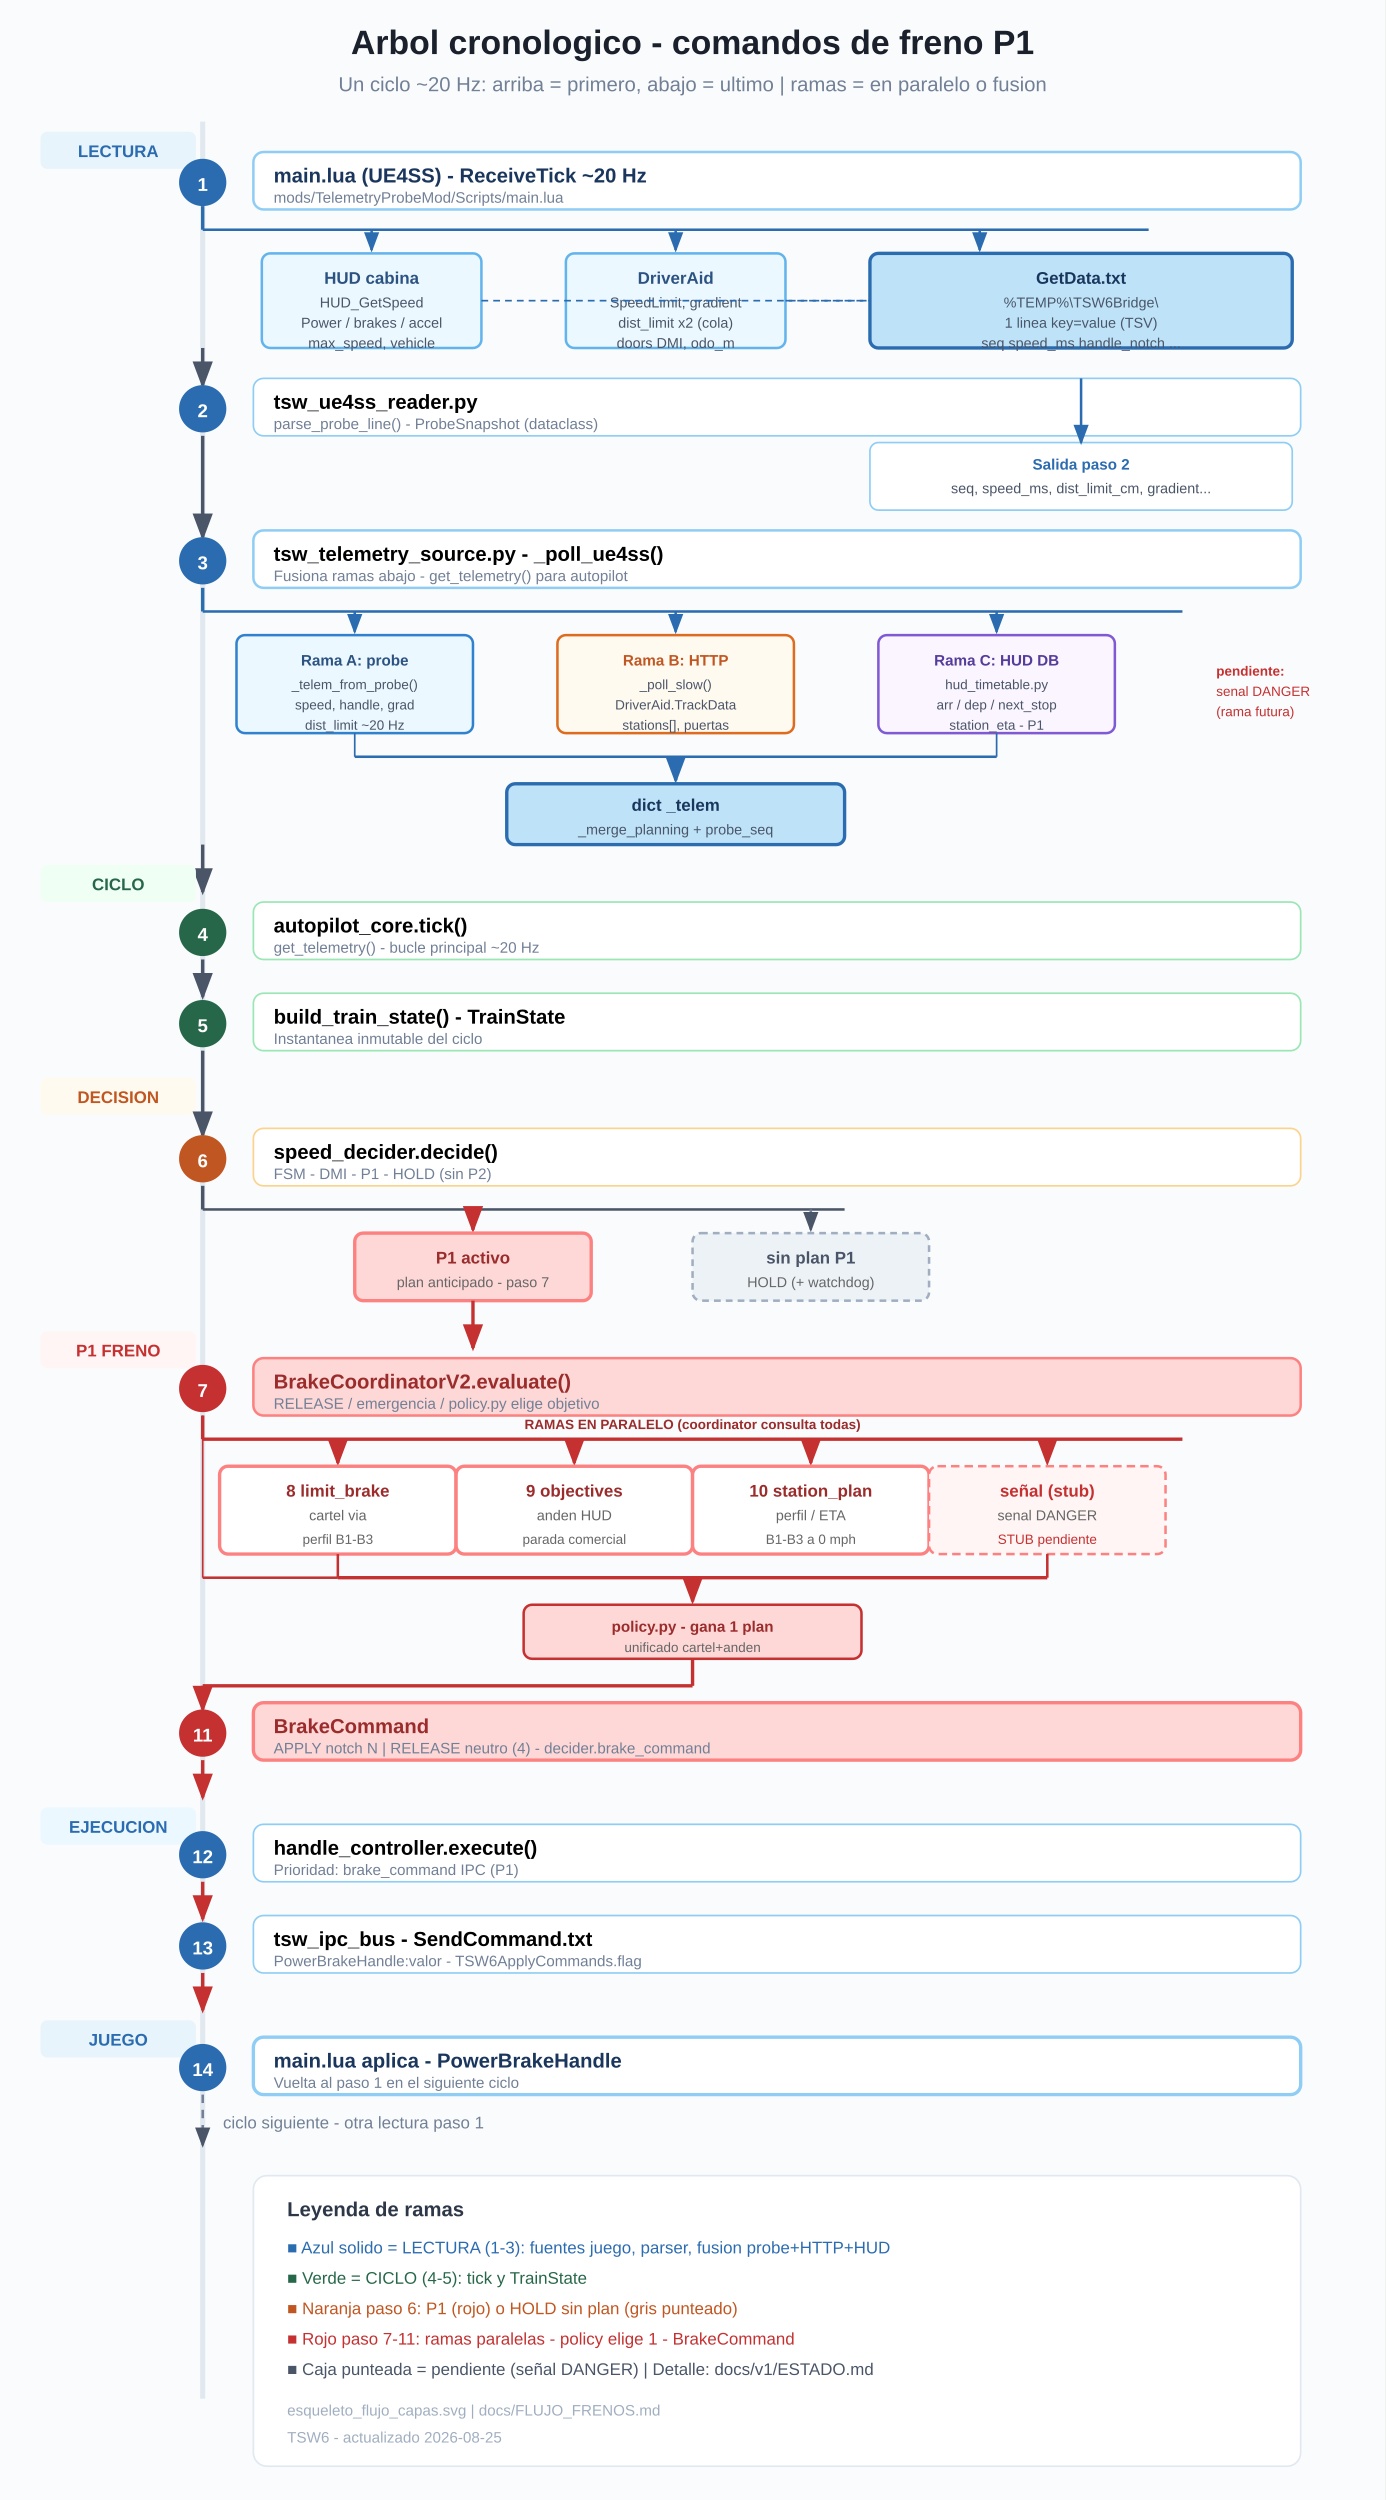
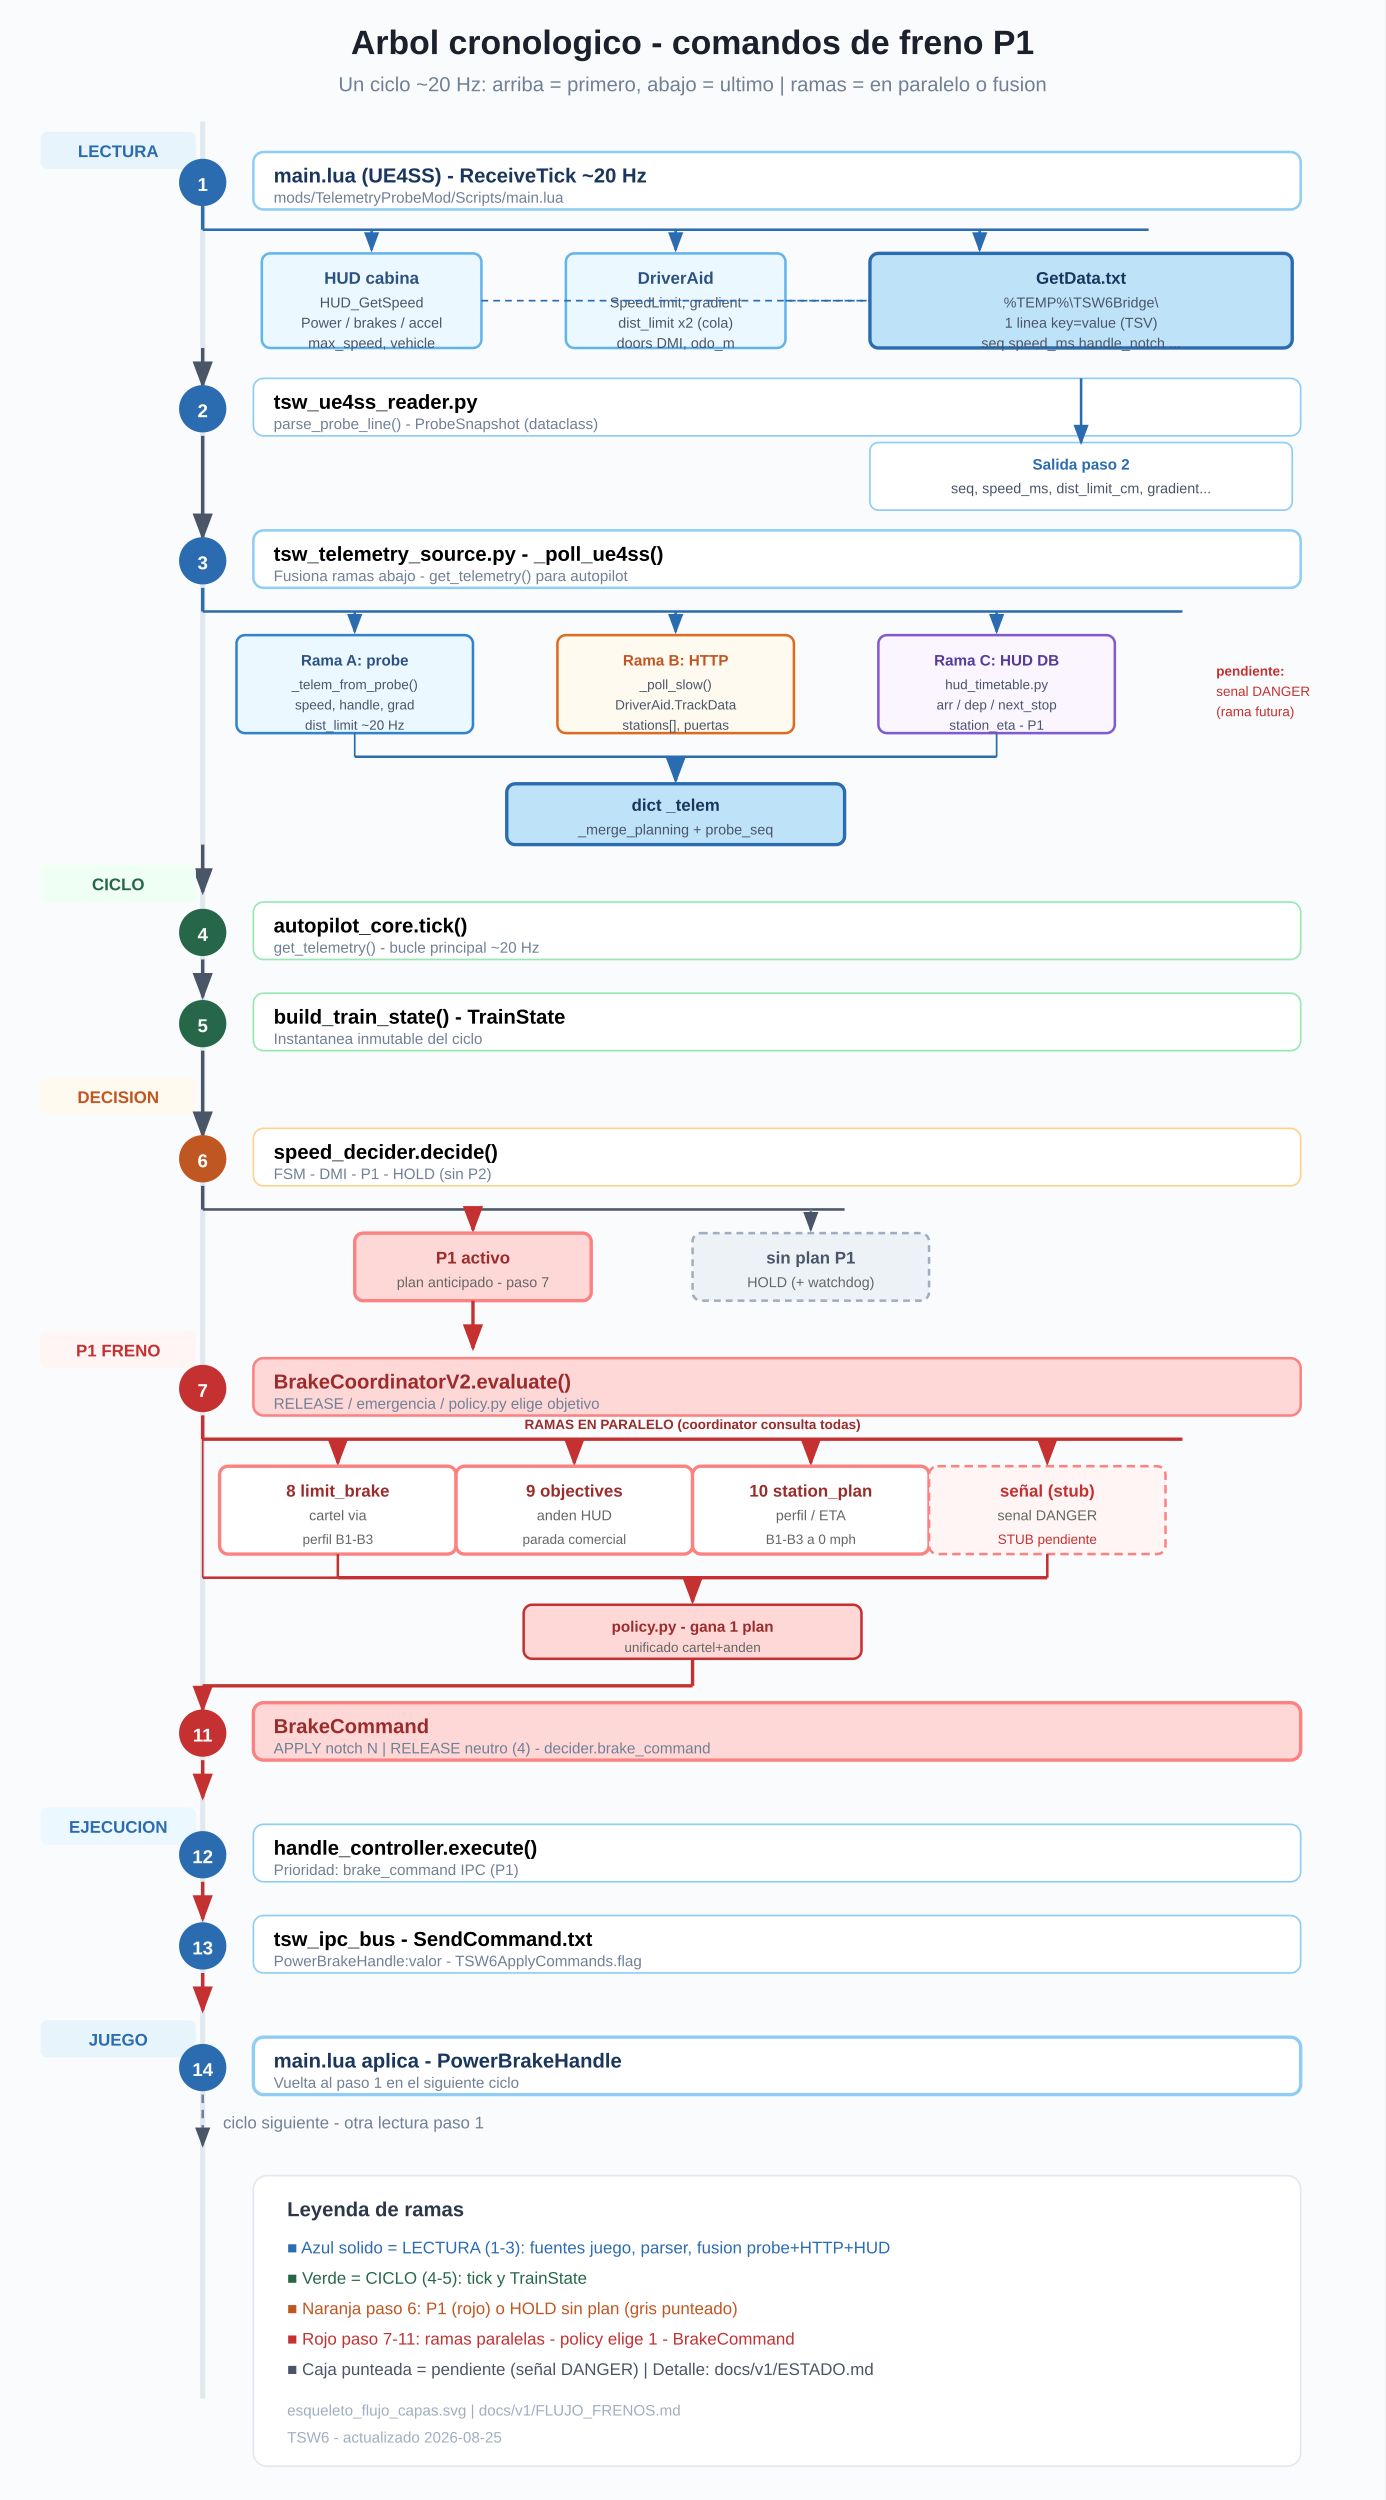
<svg xmlns="http://www.w3.org/2000/svg" width="820" height="1480" viewBox="0 0 820 1480" font-family="Segoe UI, Arial, sans-serif">
  <defs>
    <marker id="arr" markerWidth="8" markerHeight="6" refX="7" refY="3" orient="auto">
      <polygon points="0 0, 8 3, 0 6" fill="#4a5568" />
    </marker>
    <marker id="arr-b" markerWidth="8" markerHeight="6" refX="7" refY="3" orient="auto">
      <polygon points="0 0, 8 3, 0 6" fill="#2b6cb0" />
    </marker>
    <marker id="arr-r" markerWidth="8" markerHeight="6" refX="7" refY="3" orient="auto">
      <polygon points="0 0, 8 3, 0 6" fill="#c53030" />
    </marker>
    <marker id="arr-g" markerWidth="8" markerHeight="6" refX="7" refY="3" orient="auto">
      <polygon points="0 0, 8 3, 0 6" fill="#276749" />
    </marker>
  </defs>
  <rect width="820" height="1480" fill="#fafbfc" />
  <text x="410" y="32" text-anchor="middle" font-size="20" font-weight="700" fill="#1a202c">Arbol cronologico  -  comandos de freno P1</text>
  <text x="410" y="54" text-anchor="middle" font-size="12" fill="#718096">Un ciclo ~20 Hz: arriba = primero, abajo = ultimo  |  ramas = en paralelo o fusion</text>
  <line x1="120" y1="72" x2="120" y2="1420" stroke="#e2e8f0" stroke-width="3" />
  <rect x="24" y="78" width="92" height="22" rx="4" fill="#e8f4fc" />
  <text x="70" y="93" text-anchor="middle" font-size="10" font-weight="700" fill="#2b6cb0">LECTURA</text>
  <circle cx="120" cy="108" r="14" fill="#2b6cb0" />
  <text x="120" y="113" text-anchor="middle" font-size="11" font-weight="700" fill="#fff">1</text>
  <rect x="150" y="90" width="620" height="34" rx="6" fill="#fff" stroke="#90cdf4" stroke-width="1.5" />
  <text x="162" y="108" font-size="12" font-weight="600" fill="#1a365d">main.lua (UE4SS)  -  ReceiveTick ~20 Hz</text>
  <text x="162" y="120" font-size="9" fill="#718096">mods/TelemetryProbeMod/Scripts/main.lua</text>
  <line x1="120" y1="122" x2="120" y2="136" stroke="#2b6cb0" stroke-width="2" />
  <line x1="120" y1="136" x2="680" y2="136" stroke="#2b6cb0" stroke-width="1.5" />
  <line x1="220" y1="136" x2="220" y2="148" stroke="#2b6cb0" stroke-width="1.5" marker-end="url(#arr-b)" />
  <line x1="400" y1="136" x2="400" y2="148" stroke="#2b6cb0" stroke-width="1.5" marker-end="url(#arr-b)" />
  <line x1="580" y1="136" x2="580" y2="148" stroke="#2b6cb0" stroke-width="1.5" marker-end="url(#arr-b)" />
  <rect x="155" y="150" width="130" height="56" rx="5" fill="#ebf8ff" stroke="#63b3ed" stroke-width="1.5" />
  <text x="220" y="168" text-anchor="middle" font-size="10" font-weight="700" fill="#2c5282">HUD cabina</text>
  <text x="220" y="182" text-anchor="middle" font-size="8.5" fill="#4a5568">HUD_GetSpeed</text>
  <text x="220" y="194" text-anchor="middle" font-size="8.5" fill="#4a5568">Power / brakes / accel</text>
  <text x="220" y="206" text-anchor="middle" font-size="8.5" fill="#4a5568">max_speed, vehicle</text>
  <rect x="335" y="150" width="130" height="56" rx="5" fill="#ebf8ff" stroke="#63b3ed" stroke-width="1.5" />
  <text x="400" y="168" text-anchor="middle" font-size="10" font-weight="700" fill="#2c5282">DriverAid</text>
  <text x="400" y="182" text-anchor="middle" font-size="8.5" fill="#4a5568">SpeedLimit, gradient</text>
  <text x="400" y="194" text-anchor="middle" font-size="8.5" fill="#4a5568">dist_limit x2 (cola)</text>
  <text x="400" y="206" text-anchor="middle" font-size="8.5" fill="#4a5568">doors DMI, odo_m</text>
  <rect x="515" y="150" width="250" height="56" rx="5" fill="#bee3f8" stroke="#2b6cb0" stroke-width="2" />
  <text x="640" y="168" text-anchor="middle" font-size="10" font-weight="700" fill="#1a365d">GetData.txt</text>
  <text x="640" y="182" text-anchor="middle" font-size="8.5" fill="#4a5568">%TEMP%\TSW6Bridge\</text>
  <text x="640" y="194" text-anchor="middle" font-size="8.5" fill="#4a5568">1 linea key=value (TSV)</text>
  <text x="640" y="206" text-anchor="middle" font-size="8.5" fill="#4a5568">seq speed_ms handle_notch ...</text>
  <line x1="285" y1="178" x2="515" y2="178" stroke="#2b6cb0" stroke-width="1" stroke-dasharray="4,3" />
  <line x1="465" y1="178" x2="515" y2="178" stroke="#2b6cb0" stroke-width="1" stroke-dasharray="4,3" />
  <line x1="120" y1="206" x2="120" y2="228" stroke="#4a5568" stroke-width="2" marker-end="url(#arr)" />
  <circle cx="120" cy="242" r="14" fill="#2b6cb0" />
  <text x="120" y="247" text-anchor="middle" font-size="11" font-weight="700" fill="#fff">2</text>
  <rect x="150" y="224" width="620" height="34" rx="6" fill="#fff" stroke="#90cdf4" />
  <text x="162" y="242" font-size="12" font-weight="600">tsw_ue4ss_reader.py</text>
  <text x="162" y="254" font-size="9" fill="#718096">parse_probe_line()  -  ProbeSnapshot (dataclass)</text>
  <rect x="515" y="262" width="250" height="40" rx="5" fill="#fff" stroke="#90cdf4" />
  <text x="640" y="278" text-anchor="middle" font-size="9" font-weight="600" fill="#2b6cb0">Salida paso 2</text>
  <text x="640" y="292" text-anchor="middle" font-size="8.5" fill="#4a5568">seq, speed_ms, dist_limit_cm, gradient...</text>
  <line x1="640" y1="224" x2="640" y2="262" stroke="#2b6cb0" stroke-width="1.5" marker-end="url(#arr-b)" />
  <line x1="120" y1="258" x2="120" y2="318" stroke="#4a5568" stroke-width="2" marker-end="url(#arr)" />
  <circle cx="120" cy="332" r="14" fill="#2b6cb0" />
  <text x="120" y="337" text-anchor="middle" font-size="11" font-weight="700" fill="#fff">3</text>
  <rect x="150" y="314" width="620" height="34" rx="6" fill="#fff" stroke="#90cdf4" stroke-width="1.5" />
  <text x="162" y="332" font-size="12" font-weight="600">tsw_telemetry_source.py  -  _poll_ue4ss()</text>
  <text x="162" y="344" font-size="9" fill="#718096">Fusiona ramas abajo  -  get_telemetry() para autopilot</text>
  <line x1="120" y1="348" x2="120" y2="362" stroke="#2b6cb0" stroke-width="2" />
  <line x1="120" y1="362" x2="700" y2="362" stroke="#2b6cb0" stroke-width="1.5" />
  <line x1="210" y1="362" x2="210" y2="374" stroke="#2b6cb0" stroke-width="1.5" marker-end="url(#arr-b)" />
  <line x1="400" y1="362" x2="400" y2="374" stroke="#2b6cb0" stroke-width="1.5" marker-end="url(#arr-b)" />
  <line x1="590" y1="362" x2="590" y2="374" stroke="#2b6cb0" stroke-width="1.5" marker-end="url(#arr-b)" />
  <rect x="140" y="376" width="140" height="58" rx="5" fill="#ebf8ff" stroke="#3182ce" stroke-width="1.5" />
  <text x="210" y="394" text-anchor="middle" font-size="9" font-weight="700" fill="#2c5282">Rama A: probe</text>
  <text x="210" y="408" text-anchor="middle" font-size="8" fill="#4a5568">_telem_from_probe()</text>
  <text x="210" y="420" text-anchor="middle" font-size="8" fill="#4a5568">speed, handle, grad</text>
  <text x="210" y="432" text-anchor="middle" font-size="8" fill="#4a5568">dist_limit ~20 Hz</text>
  <rect x="330" y="376" width="140" height="58" rx="5" fill="#fffaf0" stroke="#dd6b20" stroke-width="1.5" />
  <text x="400" y="394" text-anchor="middle" font-size="9" font-weight="700" fill="#c05621">Rama B: HTTP</text>
  <text x="400" y="408" text-anchor="middle" font-size="8" fill="#4a5568">_poll_slow()</text>
  <text x="400" y="420" text-anchor="middle" font-size="8" fill="#4a5568">DriverAid.TrackData</text>
  <text x="400" y="432" text-anchor="middle" font-size="8" fill="#4a5568">stations[], puertas</text>
  <rect x="520" y="376" width="140" height="58" rx="5" fill="#faf5ff" stroke="#805ad5" stroke-width="1.5" />
  <text x="590" y="394" text-anchor="middle" font-size="9" font-weight="700" fill="#553c9a">Rama C: HUD DB</text>
  <text x="590" y="408" text-anchor="middle" font-size="8" fill="#4a5568">hud_timetable.py</text>
  <text x="590" y="420" text-anchor="middle" font-size="8" fill="#4a5568">arr / dep / next_stop</text>
  <text x="590" y="432" text-anchor="middle" font-size="8" fill="#4a5568">station_eta  -  P1</text>
  <line x1="210" y1="434" x2="210" y2="448" stroke="#2b6cb0" stroke-width="1" />
  <line x1="590" y1="434" x2="590" y2="448" stroke="#2b6cb0" stroke-width="1" />
  <line x1="210" y1="448" x2="590" y2="448" stroke="#2b6cb0" stroke-width="1.5" />
  <line x1="400" y1="448" x2="400" y2="462" stroke="#2b6cb0" stroke-width="2" marker-end="url(#arr-b)" />
  <rect x="300" y="464" width="200" height="36" rx="5" fill="#bee3f8" stroke="#2b6cb0" stroke-width="2" />
  <text x="400" y="480" text-anchor="middle" font-size="10" font-weight="700" fill="#1a365d">dict _telem</text>
  <text x="400" y="494" text-anchor="middle" font-size="8.5" fill="#4a5568">_merge_planning + probe_seq</text>
  <text x="720" y="400" font-size="8" fill="#c53030" font-weight="600">pendiente:</text>
  <text x="720" y="412" font-size="8" fill="#c53030">senal DANGER</text>
  <text x="720" y="424" font-size="8" fill="#c53030">(rama futura)</text>
  <line x1="120" y1="500" x2="120" y2="528" stroke="#4a5568" stroke-width="2" marker-end="url(#arr)" />
  <rect x="24" y="512" width="92" height="22" rx="4" fill="#f0fff4" />
  <text x="70" y="527" text-anchor="middle" font-size="10" font-weight="700" fill="#276749">CICLO</text>
  <circle cx="120" cy="552" r="14" fill="#276749" />
  <text x="120" y="557" text-anchor="middle" font-size="11" font-weight="700" fill="#fff">4</text>
  <rect x="150" y="534" width="620" height="34" rx="6" fill="#fff" stroke="#9ae6b4" />
  <text x="162" y="552" font-size="12" font-weight="600">autopilot_core.tick()</text>
  <text x="162" y="564" font-size="9" fill="#718096">get_telemetry()  -  bucle principal ~20 Hz</text>
  <line x1="120" y1="568" x2="120" y2="590" stroke="#4a5568" stroke-width="2" marker-end="url(#arr)" />
  <circle cx="120" cy="606" r="14" fill="#276749" />
  <text x="120" y="611" text-anchor="middle" font-size="11" font-weight="700" fill="#fff">5</text>
  <rect x="150" y="588" width="620" height="34" rx="6" fill="#fff" stroke="#9ae6b4" />
  <text x="162" y="606" font-size="12" font-weight="600">build_train_state()  -  TrainState</text>
  <text x="162" y="618" font-size="9" fill="#718096">Instantanea inmutable del ciclo</text>
  <rect x="24" y="638" width="92" height="22" rx="4" fill="#fffaf0" />
  <text x="70" y="653" text-anchor="middle" font-size="10" font-weight="700" fill="#c05621">DECISION</text>
  <line x1="120" y1="622" x2="120" y2="672" stroke="#4a5568" stroke-width="2" marker-end="url(#arr)" />
  <circle cx="120" cy="686" r="14" fill="#c05621" />
  <text x="120" y="691" text-anchor="middle" font-size="11" font-weight="700" fill="#fff">6</text>
  <rect x="150" y="668" width="620" height="34" rx="6" fill="#fff" stroke="#fbd38d" />
  <text x="162" y="686" font-size="12" font-weight="600">speed_decider.decide()</text>
  <text x="162" y="698" font-size="9" fill="#718096">FSM - DMI - P1 - HOLD (sin P2)</text>
  <line x1="120" y1="702" x2="120" y2="716" stroke="#4a5568" stroke-width="2" />
  <line x1="120" y1="716" x2="500" y2="716" stroke="#4a5568" stroke-width="1.5" />
  <line x1="280" y1="716" x2="280" y2="728" stroke="#c53030" stroke-width="2" marker-end="url(#arr-r)" />
  <line x1="480" y1="716" x2="480" y2="728" stroke="#718096" stroke-width="1.5" stroke-dasharray="5,4" marker-end="url(#arr)" />
  <rect x="210" y="730" width="140" height="40" rx="5" fill="#fed7d7" stroke="#fc8181" stroke-width="2" />
  <text x="280" y="748" text-anchor="middle" font-size="10" font-weight="700" fill="#9b2c2c">P1 activo</text>
  <text x="280" y="762" text-anchor="middle" font-size="8.5" fill="#666">plan anticipado  -  paso 7</text>
  <rect x="410" y="730" width="140" height="40" rx="5" fill="#edf2f7" stroke="#a0aec0" stroke-width="1.5" stroke-dasharray="4,3" />
  <text x="480" y="748" text-anchor="middle" font-size="10" font-weight="600" fill="#4a5568">sin plan P1</text>
  <text x="480" y="762" text-anchor="middle" font-size="8.5" fill="#666">HOLD (+ watchdog)</text>
  <line x1="280" y1="770" x2="280" y2="798" stroke="#c53030" stroke-width="2" marker-end="url(#arr-r)" />
  <rect x="24" y="788" width="92" height="22" rx="4" fill="#fff5f5" />
  <text x="70" y="803" text-anchor="middle" font-size="10" font-weight="700" fill="#c53030">P1 FRENO</text>
  <circle cx="120" cy="822" r="14" fill="#c53030" />
  <text x="120" y="827" text-anchor="middle" font-size="11" font-weight="700" fill="#fff">7</text>
  <rect x="150" y="804" width="620" height="34" rx="6" fill="#fed7d7" stroke="#fc8181" stroke-width="1.5" />
  <text x="162" y="822" font-size="12" font-weight="700" fill="#9b2c2c">BrakeCoordinatorV2.evaluate()</text>
  <text x="162" y="834" font-size="9" fill="#718096">RELEASE / emergencia / policy.py elige objetivo</text>
  <line x1="120" y1="838" x2="120" y2="852" stroke="#c53030" stroke-width="2" />
  <line x1="120" y1="852" x2="700" y2="852" stroke="#c53030" stroke-width="2" />
  <line x1="200" y1="852" x2="200" y2="866" stroke="#c53030" stroke-width="2" marker-end="url(#arr-r)" />
  <line x1="340" y1="852" x2="340" y2="866" stroke="#c53030" stroke-width="2" marker-end="url(#arr-r)" />
  <line x1="480" y1="852" x2="480" y2="866" stroke="#c53030" stroke-width="2" marker-end="url(#arr-r)" />
  <line x1="620" y1="852" x2="620" y2="866" stroke="#c53030" stroke-width="2" stroke-dasharray="5,3" marker-end="url(#arr-r)" />
  <text x="410" y="846" text-anchor="middle" font-size="8" font-weight="700" fill="#9b2c2c">RAMAS EN PARALELO (coordinator consulta todas)</text>
  <rect x="130" y="868" width="140" height="52" rx="5" fill="#fff" stroke="#fc8181" stroke-width="2" />
  <text x="200" y="886" text-anchor="middle" font-size="10" font-weight="700" fill="#9b2c2c">8 limit_brake</text>
  <text x="200" y="900" text-anchor="middle" font-size="8.5" fill="#666">cartel via</text>
  <text x="200" y="914" text-anchor="middle" font-size="8" fill="#666">perfil B1-B3</text>
  <rect x="270" y="868" width="140" height="52" rx="5" fill="#fff" stroke="#fc8181" stroke-width="2" />
  <text x="340" y="886" text-anchor="middle" font-size="10" font-weight="700" fill="#9b2c2c">9 objectives</text>
  <text x="340" y="900" text-anchor="middle" font-size="8.5" fill="#666">anden HUD</text>
  <text x="340" y="914" text-anchor="middle" font-size="8" fill="#666">parada comercial</text>
  <rect x="410" y="868" width="140" height="52" rx="5" fill="#fff" stroke="#fc8181" stroke-width="2" />
  <text x="480" y="886" text-anchor="middle" font-size="10" font-weight="700" fill="#9b2c2c">10 station_plan</text>
  <text x="480" y="900" text-anchor="middle" font-size="8.5" fill="#666">perfil / ETA</text>
  <text x="480" y="914" text-anchor="middle" font-size="8" fill="#666">B1-B3 a 0 mph</text>
  <rect x="550" y="868" width="140" height="52" rx="5" fill="#fff5f5" stroke="#fc8181" stroke-width="1.5" stroke-dasharray="5,3" />
  <text x="620" y="886" text-anchor="middle" font-size="10" font-weight="600" fill="#c53030">señal (stub)</text>
  <text x="620" y="900" text-anchor="middle" font-size="8.5" fill="#666">senal DANGER</text>
  <text x="620" y="914" text-anchor="middle" font-size="8" fill="#c53030">STUB pendiente</text>
  <line x1="200" y1="920" x2="200" y2="934" stroke="#c53030" stroke-width="1.5" />
  <line x1="620" y1="920" x2="620" y2="934" stroke="#c53030" stroke-width="1.5" />
  <line x1="200" y1="934" x2="620" y2="934" stroke="#c53030" stroke-width="2" />
  <line x1="410" y1="934" x2="410" y2="948" stroke="#c53030" stroke-width="2" marker-end="url(#arr-r)" />
  <rect x="310" y="950" width="200" height="32" rx="5" fill="#fed7d7" stroke="#c53030" stroke-width="1.5" />
  <text x="410" y="966" text-anchor="middle" font-size="9" font-weight="600" fill="#9b2c2c">policy.py  -  gana 1 plan</text>
  <text x="410" y="978" text-anchor="middle" font-size="8" fill="#666">unificado cartel+anden</text>
  <line x1="120" y1="838" x2="120" y2="934" stroke="#c53030" stroke-width="1" />
  <line x1="120" y1="934" x2="200" y2="934" stroke="#c53030" stroke-width="1.5" />
  <line x1="410" y1="982" x2="410" y2="998" stroke="#c53030" stroke-width="2" />
  <line x1="120" y1="998" x2="410" y2="998" stroke="#c53030" stroke-width="2" />
  <line x1="120" y1="998" x2="120" y2="1012" stroke="#c53030" stroke-width="2" marker-end="url(#arr-r)" />
  <circle cx="120" cy="1026" r="14" fill="#c53030" />
  <text x="120" y="1031" text-anchor="middle" font-size="11" font-weight="700" fill="#fff">11</text>
  <rect x="150" y="1008" width="620" height="34" rx="6" fill="#fed7d7" stroke="#fc8181" stroke-width="2" />
  <text x="162" y="1026" font-size="12" font-weight="700" fill="#9b2c2c">BrakeCommand</text>
  <text x="162" y="1038" font-size="9" fill="#718096">APPLY notch N | RELEASE neutro (4)  -  decider.brake_command</text>
  <line x1="120" y1="1042" x2="120" y2="1064" stroke="#c53030" stroke-width="2" marker-end="url(#arr-r)" />
  <rect x="24" y="1070" width="92" height="22" rx="4" fill="#ebf8ff" />
  <text x="70" y="1085" text-anchor="middle" font-size="10" font-weight="700" fill="#2b6cb0">EJECUCION</text>
  <circle cx="120" cy="1098" r="14" fill="#2b6cb0" />
  <text x="120" y="1103" text-anchor="middle" font-size="11" font-weight="700" fill="#fff">12</text>
  <rect x="150" y="1080" width="620" height="34" rx="6" fill="#fff" stroke="#90cdf4" />
  <text x="162" y="1098" font-size="12" font-weight="600">handle_controller.execute()</text>
  <text x="162" y="1110" font-size="9" fill="#718096">Prioridad: brake_command IPC (P1)</text>
  <line x1="120" y1="1114" x2="120" y2="1136" stroke="#c53030" stroke-width="2" marker-end="url(#arr-r)" />
  <circle cx="120" cy="1152" r="14" fill="#2b6cb0" />
  <text x="120" y="1157" text-anchor="middle" font-size="11" font-weight="700" fill="#fff">13</text>
  <rect x="150" y="1134" width="620" height="34" rx="6" fill="#fff" stroke="#90cdf4" />
  <text x="162" y="1152" font-size="12" font-weight="600">tsw_ipc_bus  -  SendCommand.txt</text>
  <text x="162" y="1164" font-size="9" fill="#718096">PowerBrakeHandle:valor  -  TSW6ApplyCommands.flag</text>
  <line x1="120" y1="1168" x2="120" y2="1190" stroke="#c53030" stroke-width="2" marker-end="url(#arr-r)" />
  <rect x="24" y="1196" width="92" height="22" rx="4" fill="#e8f4fc" />
  <text x="70" y="1211" text-anchor="middle" font-size="10" font-weight="700" fill="#2b6cb0">JUEGO</text>
  <circle cx="120" cy="1224" r="14" fill="#2b6cb0" />
  <text x="120" y="1229" text-anchor="middle" font-size="11" font-weight="700" fill="#fff">14</text>
  <rect x="150" y="1206" width="620" height="34" rx="6" fill="#fff" stroke="#90cdf4" stroke-width="2" />
  <text x="162" y="1224" font-size="12" font-weight="700" fill="#1a365d">main.lua aplica  -  PowerBrakeHandle</text>
  <text x="162" y="1236" font-size="9" fill="#718096">Vuelta al paso 1 en el siguiente ciclo</text>
  <line x1="120" y1="1240" x2="120" y2="1270" stroke="#718096" stroke-width="1.5" stroke-dasharray="5,4" marker-end="url(#arr)" />
  <text x="132" y="1260" font-size="10" fill="#718096">ciclo siguiente  -  otra lectura paso 1</text>
  <rect x="150" y="1288" width="620" height="172" rx="8" fill="#fff" stroke="#e2e8f0" />
  <text x="170" y="1312" font-size="12" font-weight="700" fill="#2d3748">Leyenda de ramas</text>
  <text x="170" y="1334" font-size="10" fill="#2b6cb0">■ Azul solido = LECTURA (1-3): fuentes juego, parser, fusion probe+HTTP+HUD</text>
  <text x="170" y="1352" font-size="10" fill="#276749">■ Verde = CICLO (4-5): tick y TrainState</text>
  <text x="170" y="1370" font-size="10" fill="#c05621">■ Naranja paso 6: P1 (rojo) o HOLD sin plan (gris punteado)</text>
  <text x="170" y="1388" font-size="10" fill="#c53030">■ Rojo paso 7-11: ramas paralelas  -  policy elige 1  -  BrakeCommand</text>
  <text x="170" y="1406" font-size="10" fill="#4a5568">■ Caja punteada = pendiente (señal DANGER)  |  Detalle: docs/v1/ESTADO.md</text>
-   <text x="170" y="1430" font-size="9" fill="#a0aec0">esqueleto_flujo_capas.svg  |  docs/FLUJO_FRENOS.md</text>
+   <text x="170" y="1430" font-size="9" fill="#a0aec0">esqueleto_flujo_capas.svg  |  docs/v1/FLUJO_FRENOS.md</text>
  <text x="170" y="1446" font-size="9" fill="#a0aec0">TSW6  -  actualizado 2026-08-25</text>
</svg>
